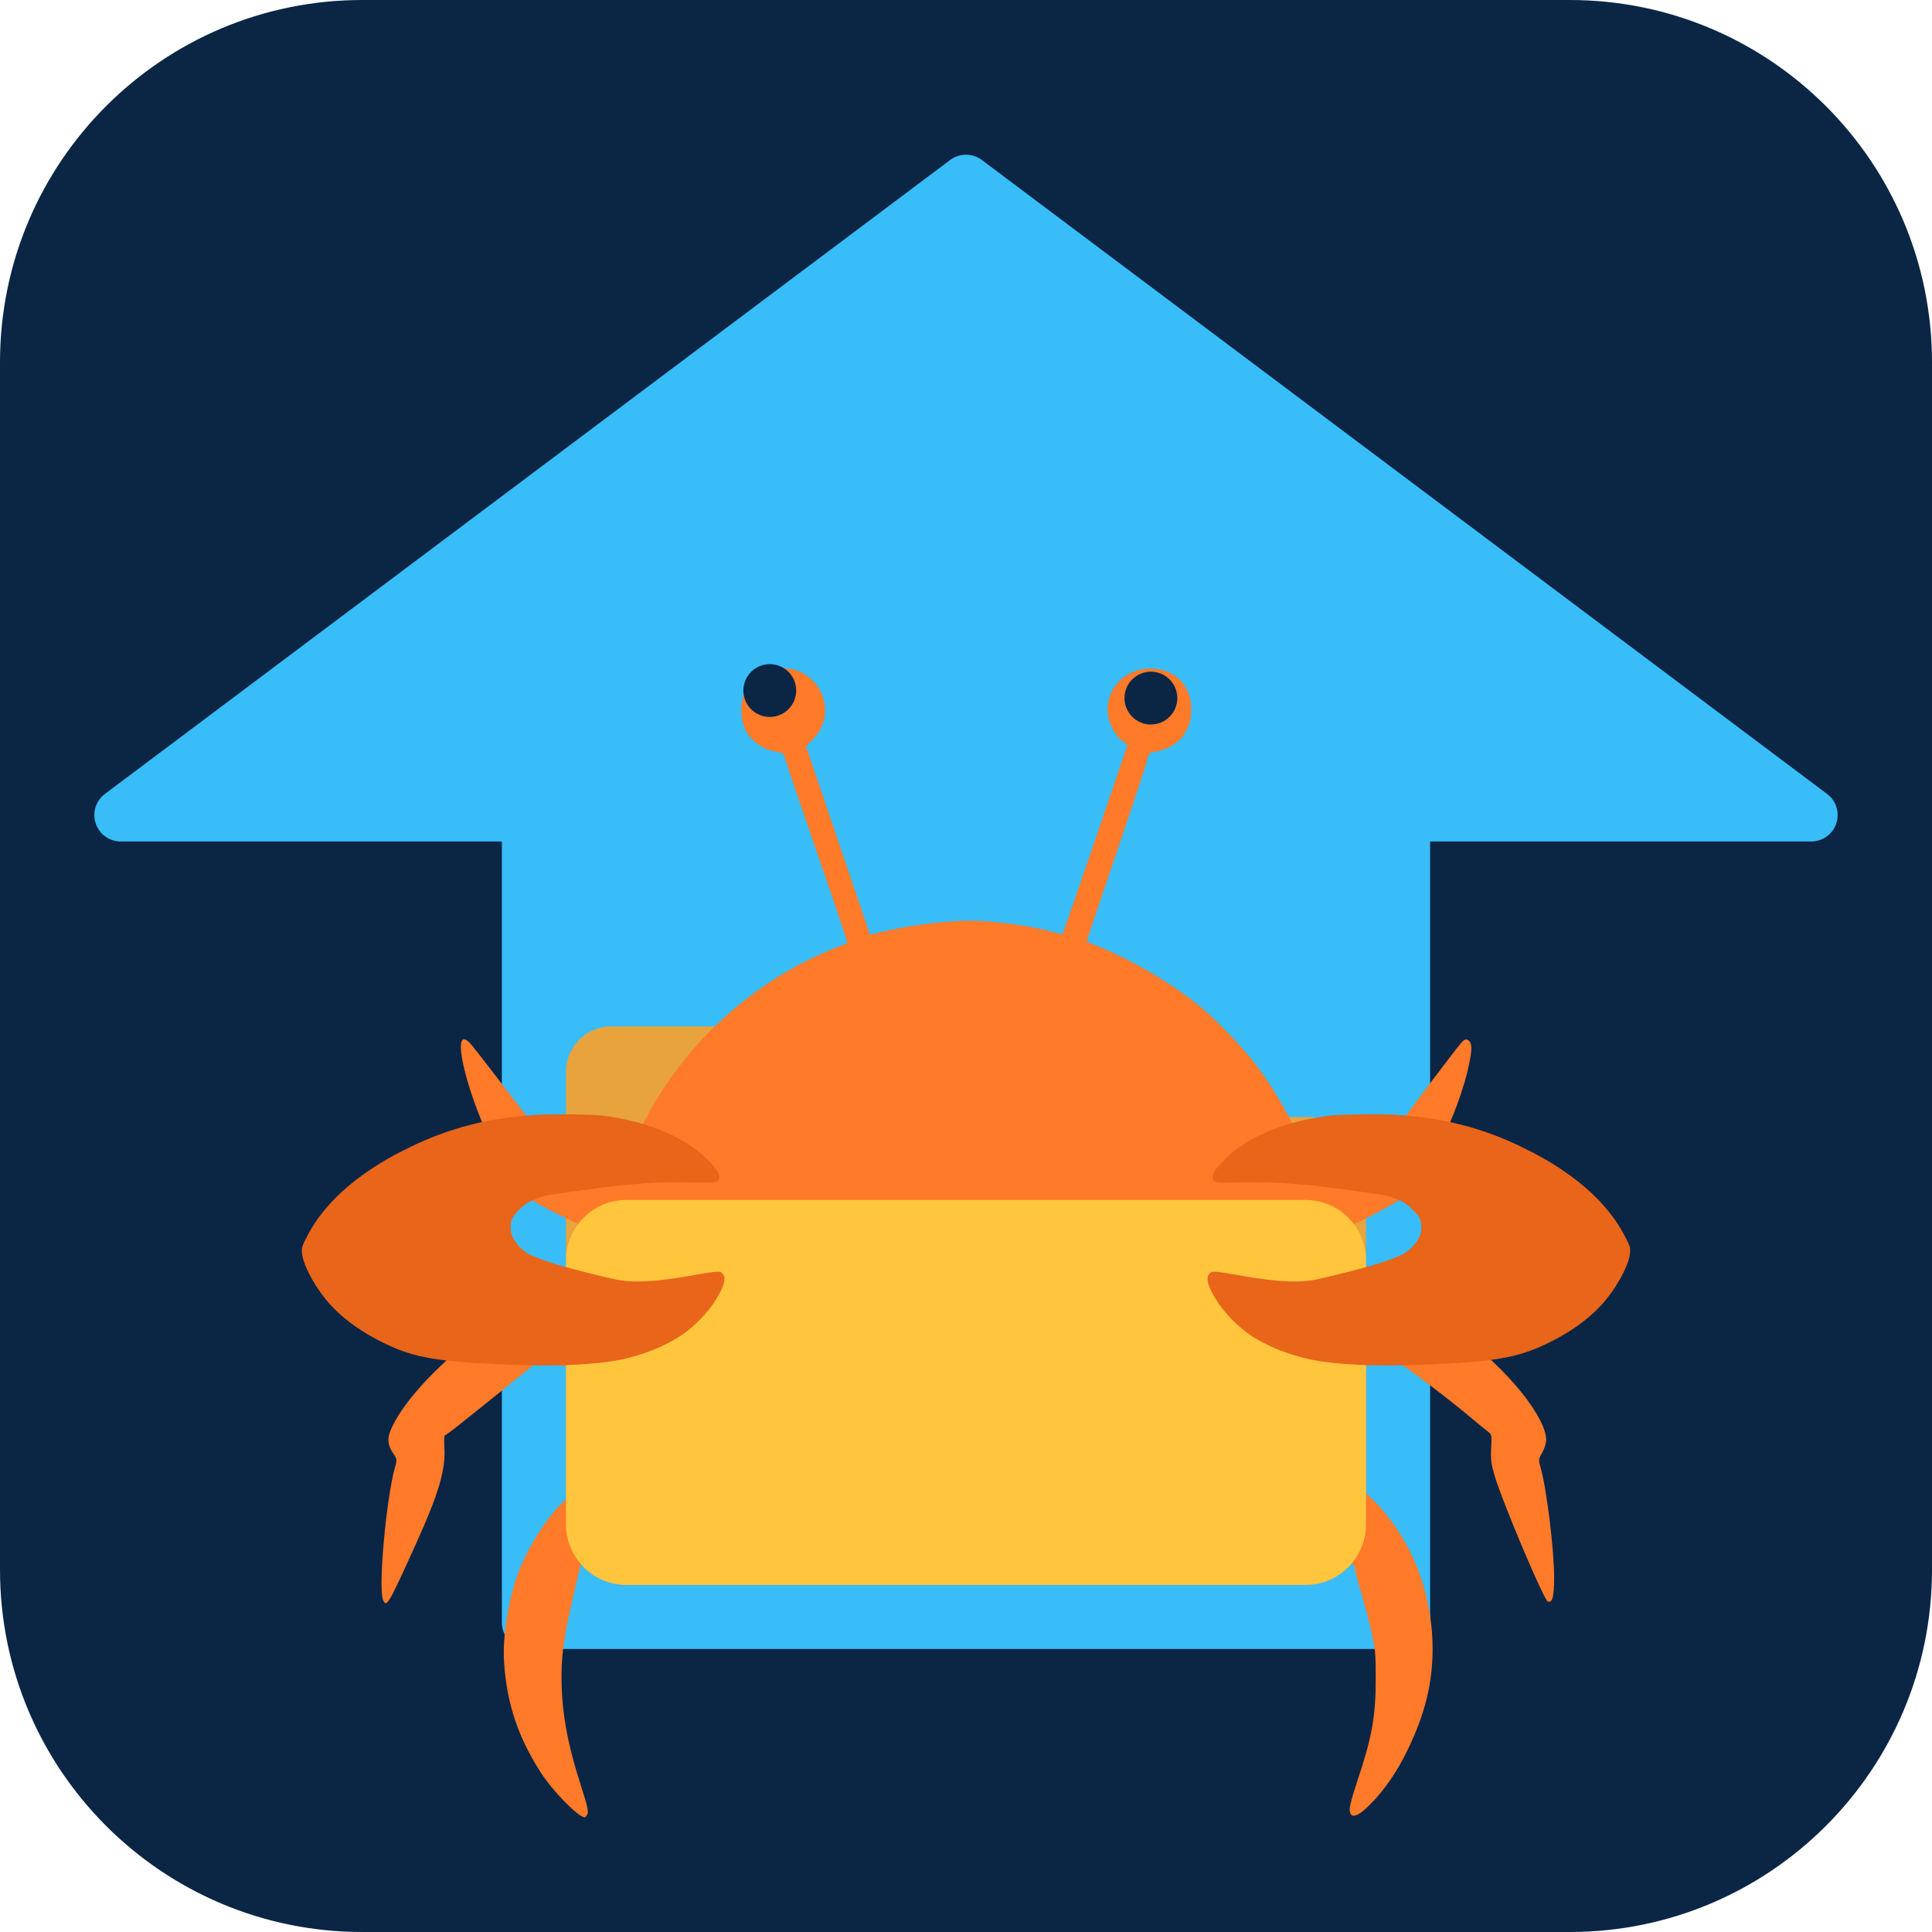
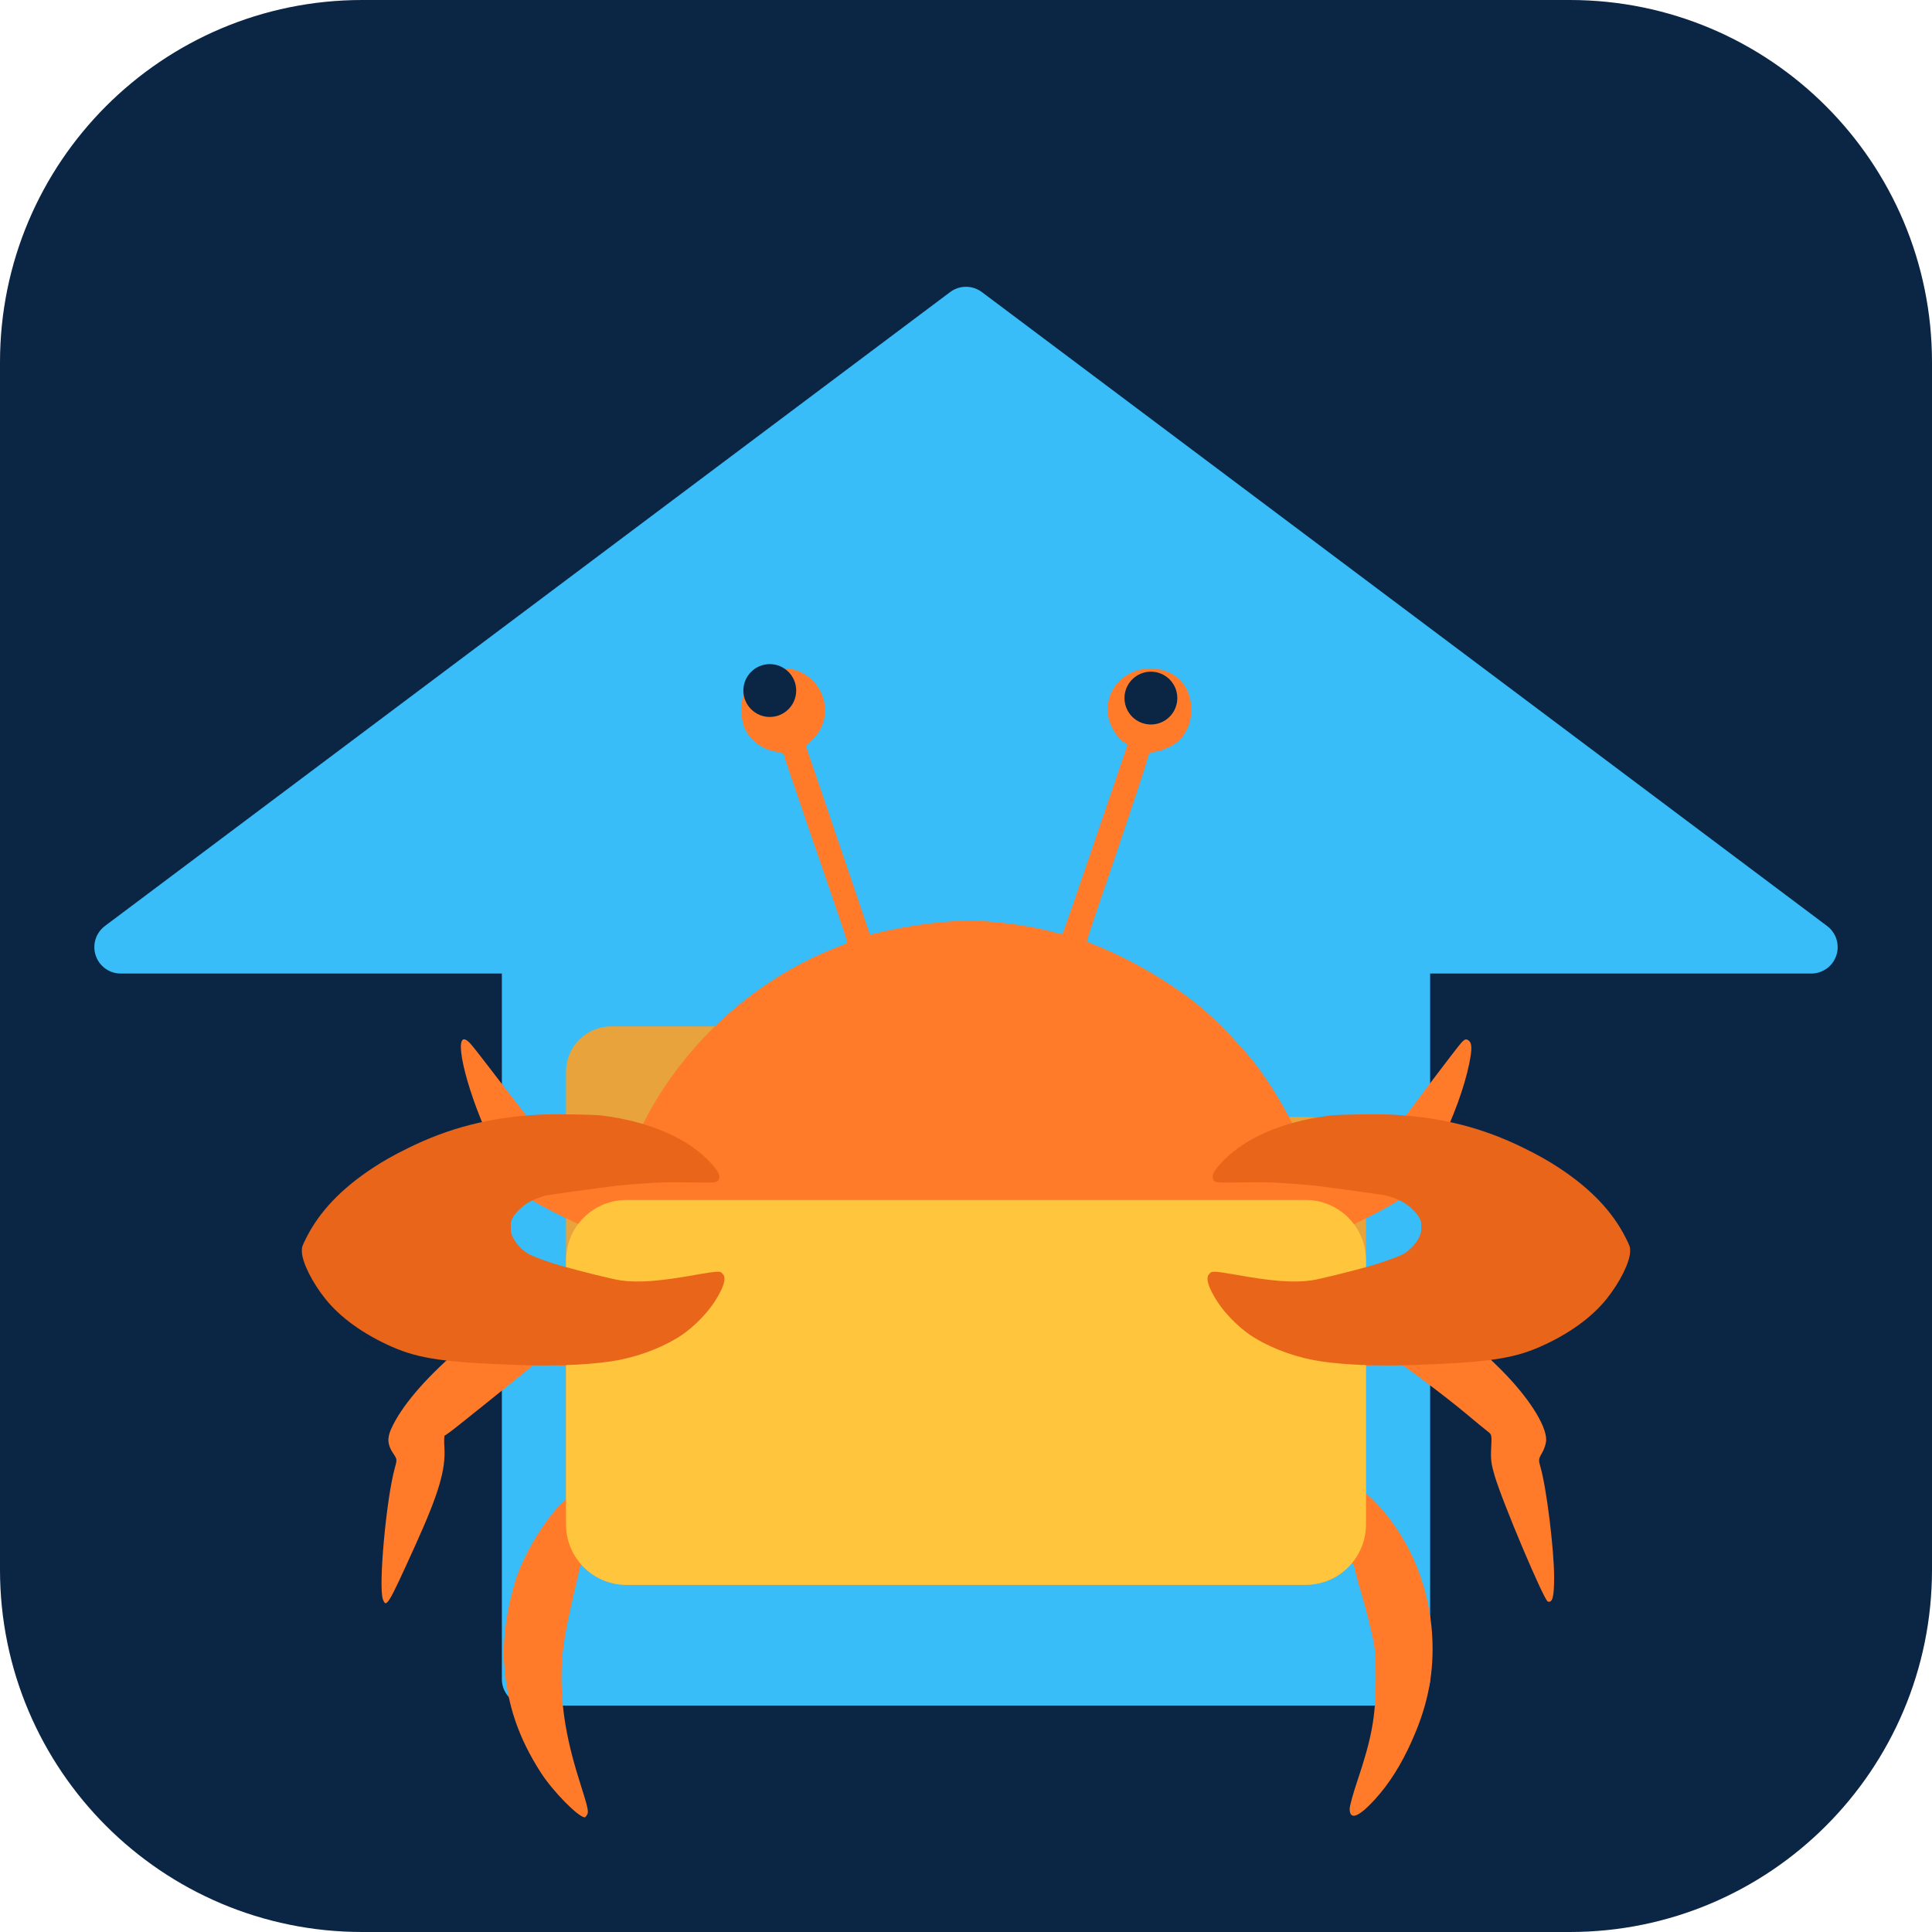
<svg xmlns="http://www.w3.org/2000/svg" viewBox="0 0 512 512" width="512" height="512">
  <rect x="0" y="0" width="512" height="512" rx="96" fill="#0B2545" />
-   <path d="M256 48 L480 216 H372 V430 H140 V216 H32 Z" fill="#38BDF8" stroke="#38BDF8" stroke-width="14" stroke-linejoin="round" />
+   <path d="M256 83 L480 251 H372 V445 H140 V251 H32 Z" fill="#38BDF8" stroke="#38BDF8" stroke-width="14" stroke-linejoin="round" />
  <rect x="150" y="272" width="92" height="40" rx="12" fill="#E8A33D" />
  <rect x="150" y="296" width="212" height="124" rx="16" fill="#E8A33D" />
  <g fill="#FF7A29" transform="translate(41.0,120.0) scale(0.42)">
    <path d="M 385.462 138.366 C 379.171 141.295, 372.670 148.536, 371.011 154.462 C 369.417 160.155, 370.091 169.384, 372.461 174.320 C 376.090 181.881, 383.914 187.478, 392.497 188.655 C 395.017 189, 397 189.805, 397 190.484 C 397 191.150, 405.365 215.951, 415.588 245.598 C 434.707 301.039, 437.365 309.029, 436.818 309.430 C 436.643 309.559, 433.800 310.711, 430.500 311.990 C 366.087 336.965, 313.856 392.911, 294.429 457.738 C 294.363 457.959, 275.367 448.061, 261.500 440.580 C 258.200 438.800, 253.025 436.357, 250 435.151 C 245.755 433.460, 243.998 432.083, 242.301 429.120 C 241.091 427.007, 235.910 419.929, 230.788 413.390 C 225.666 406.850, 217.024 395.650, 211.582 388.500 C 206.141 381.350, 200.550 374.262, 199.158 372.750 C 187.944 360.570, 193.332 391.879, 208.494 427 C 218.707 450.657, 225.407 461.394, 234.912 469.332 C 241.183 474.570, 272.891 490.027, 288.250 495.333 C 289.587 495.794, 290.002 497.066, 290.008 500.719 C 290.018 507.229, 291.548 516.507, 294.639 528.802 C 296.064 534.468, 297.065 539.223, 296.865 539.368 C 296.664 539.514, 290.200 539.240, 282.500 538.760 C 267.511 537.825, 247.349 538.411, 236.975 540.081 C 223.284 542.286, 210.353 549.727, 191 566.536 C 170.154 584.642, 155.713 601.648, 149.314 615.626 C 146.491 621.792, 146.838 626.009, 150.628 631.594 C 152.941 635.002, 152.972 635.294, 151.567 640.310 C 146.085 659.878, 141.017 715.653, 144.006 723.516 C 146.141 729.131, 147.301 727.193, 164.362 689.500 C 179.264 656.580, 183.691 641.674, 182.781 627.495 C 182.517 623.373, 182.638 620, 183.050 620 C 183.462 620, 187.584 616.962, 192.210 613.250 C 196.836 609.538, 205.319 602.753, 211.060 598.173 C 216.802 593.593, 225.853 586.280, 231.173 581.921 L 240.846 573.997 264.460 576.953 C 277.448 578.580, 294.618 580.466, 302.614 581.145 L 317.154 582.381 318.971 585.940 C 321.545 590.982, 331.523 604.808, 335.779 609.232 C 337.754 611.284, 339.174 613.113, 338.935 613.297 C 338.696 613.480, 330.721 617.537, 321.214 622.311 C 290.891 637.538, 263.891 654.938, 254.255 665.464 C 244.108 676.547, 232.734 695.965, 228.167 710 C 222.413 727.684, 219.444 748.299, 220.461 763.500 C 222.189 789.296, 229.299 810.516, 243.704 832.870 C 251.337 844.713, 267.380 861, 271.415 861 C 271.698 861, 272.411 860.101, 272.999 859.002 C 273.849 857.413, 273.043 853.808, 269.059 841.390 C 260.102 813.468, 256.639 793.916, 256.682 771.500 C 256.710 757.347, 258.484 745.638, 264.564 719.500 C 266.483 711.250, 268.250 703.585, 268.491 702.466 C 268.750 701.266, 270.793 699.527, 273.476 698.224 C 275.977 697.009, 286.612 690.397, 297.110 683.531 C 307.608 676.665, 321.891 668.157, 328.849 664.625 C 335.807 661.092, 348.047 654.887, 356.049 650.836 L 370.598 643.470 379.549 649.271 C 402.879 664.390, 434.871 677.472, 462.071 683.014 C 485.105 687.709, 520.167 689.441, 541.500 686.939 C 580.997 682.306, 615.172 670.020, 646.363 649.237 C 653.342 644.587, 657.666 642.290, 658.382 642.853 C 659.459 643.700, 664.647 646.473, 690.500 660.017 C 707.751 669.055, 732.751 684.426, 754.613 699.436 C 755.874 700.302, 756.977 702.452, 757.347 704.767 C 757.688 706.902, 759.348 713.115, 761.036 718.574 C 762.723 724.033, 765.524 734.575, 767.259 742 C 770.174 754.474, 770.416 756.868, 770.437 773.500 C 770.468 797.352, 768.037 810.718, 758.530 838.958 C 756.039 846.360, 754 853.871, 754 855.649 C 754 862.151, 758.426 861.308, 766.492 853.268 C 775.798 843.991, 783.798 832.427, 790.542 818.500 C 801.458 795.959, 806.241 776.706, 806.317 755 C 806.410 728.313, 798.661 701.559, 784.733 680.478 C 769.184 656.944, 754.138 645.561, 709.250 623.375 C 697.563 617.599, 688 612.695, 688 612.478 C 688 612.261, 691.188 608.128, 695.084 603.292 C 698.980 598.456, 703.811 591.740, 705.820 588.367 L 709.472 582.233 716.986 581.575 C 728.627 580.554, 783.374 573.959, 783.809 573.525 C 784.439 572.894, 814.562 595.480, 827 605.909 C 833.325 611.212, 839.675 616.433, 841.111 617.510 C 843.640 619.407, 843.708 619.736, 843.277 627.984 C 842.904 635.124, 843.260 637.951, 845.480 645.484 C 850.341 661.983, 876.568 724.023, 879.028 724.843 C 881.959 725.820, 883 721.812, 882.999 709.559 C 882.997 692.105, 878.237 653.429, 874.481 640.350 C 873.048 635.358, 873.079 635.066, 875.489 630.850 C 876.900 628.381, 877.981 624.891, 877.988 622.779 C 878.019 613.305, 866.398 595.344, 849.088 578.109 C 825.583 554.707, 807.960 542.774, 791.930 539.407 C 783.308 537.596, 759.702 537.090, 741.116 538.318 L 728.731 539.136 729.406 536.818 C 732.184 527.283, 735.128 512.017, 735.652 504.435 L 736.277 495.371 741.389 493.577 C 750.732 490.298, 778.394 476.259, 785.763 471.057 C 795.625 464.095, 800.293 457.750, 810.375 437.609 C 819.322 419.734, 826.445 400.196, 829.465 385.248 C 831.385 375.748, 831.211 372.147, 828.761 370.613 C 827.367 369.740, 826.546 370.018, 824.628 372.012 C 822.050 374.691, 787.478 420.457, 782.207 428.169 C 779.868 431.590, 778.145 433.016, 775.758 433.504 C 772.540 434.162, 743.599 449.626, 735.130 455.212 C 732.727 456.797, 730.670 457.960, 730.559 457.797 C 730.449 457.634, 729.815 455.050, 729.152 452.056 C 725.377 435.020, 709.458 404.776, 693.593 384.500 C 685.565 374.240, 669.933 357.989, 660.695 350.300 C 642.913 335.500, 618.065 320.704, 595.500 311.478 C 591.650 309.904, 588.351 308.515, 588.168 308.393 C 587.986 308.270, 591.514 297.444, 596.008 284.335 C 611.695 238.581, 624.748 199.461, 626.032 194.352 C 627.281 189.382, 627.467 189.182, 631.413 188.571 C 638.285 187.508, 645.704 183.296, 648.845 178.675 C 652.770 172.901, 654 168.759, 654 161.318 C 654 145.776, 642.098 135.080, 626.078 136.227 C 609.695 137.399, 598.429 151.934, 601.896 167.426 C 603.194 173.224, 607.404 179.908, 611.414 182.536 L 613.868 184.143 600.526 223.322 C 582.638 275.850, 573.194 303.140, 572.748 303.585 C 572.546 303.788, 569.257 303.076, 565.440 302.003 C 554.660 298.974, 534.798 296.042, 520.500 295.369 C 502.881 294.539, 476.355 297.768, 453.932 303.472 L 451.364 304.126 431.150 244.621 L 410.936 185.116 415.312 180.741 C 428.384 167.669, 424.127 145.822, 407 138.079 C 400.668 135.216, 391.978 135.331, 385.462 138.366" />
  </g>
  <rect x="150" y="318" width="212" height="102" rx="16" fill="#FFC53D" />
  <g fill="#E8651A" transform="translate(48.0,242.4) scale(0.1688)">
    <path d="M 560 314.076 C 483.768 318.510, 420.715 334.684, 356.694 366.225 C 333.385 377.708, 318.172 386.270, 301 397.568 C 251.168 430.355, 216.846 466.498, 196.195 507.934 C 189.792 520.783, 189.502 521.676, 189.552 528.434 C 189.676 545.154, 205.550 577.232, 226.700 603.500 C 250.292 632.801, 286.518 658.814, 331 678.393 C 373.978 697.310, 414.908 703.127, 533 707.103 C 593.897 709.153, 652.607 706.060, 688.500 698.910 C 724.745 691.690, 761.992 676.622, 787.500 658.859 C 805.650 646.221, 825.001 626.545, 836.697 608.837 C 847.111 593.069, 853 579.766, 853 572.009 C 853 567.919, 852.479 566.449, 850.077 563.766 C 847.288 560.649, 846.843 560.506, 840.327 560.629 C 836.572 560.700, 823.375 562.600, 811 564.851 C 751.886 575.603, 717.535 578.203, 689.358 574.057 C 677.568 572.323, 629.875 560.604, 597.352 551.451 C 579.354 546.386, 555.134 537.705, 546.841 533.347 C 536.604 527.968, 526.364 517.539, 521.342 507.378 C 517.738 500.085, 517.501 499.044, 517.509 490.552 C 517.517 482.525, 517.845 480.878, 520.400 476.006 C 523.819 469.485, 534.127 458.985, 542.500 453.493 C 550.506 448.242, 564.664 442.519, 574.500 440.559 C 581.318 439.200, 648.028 429.995, 683.500 425.519 C 689.550 424.755, 708.675 423.150, 726 421.951 C 753.305 420.062, 762.816 419.845, 797.420 420.324 C 840.024 420.913, 841.440 420.783, 843.970 416.055 C 847.006 410.383, 844.180 404.018, 833.067 391.500 C 798.020 352.020, 736.577 324.849, 661 315.409 C 645.952 313.529, 583.554 312.706, 560 314.076" />
  </g>
  <g fill="#E8651A" transform="translate(512,0) scale(-1,1) translate(48.0,242.4) scale(0.1688)">
    <path d="M 560 314.076 C 483.768 318.510, 420.715 334.684, 356.694 366.225 C 333.385 377.708, 318.172 386.270, 301 397.568 C 251.168 430.355, 216.846 466.498, 196.195 507.934 C 189.792 520.783, 189.502 521.676, 189.552 528.434 C 189.676 545.154, 205.550 577.232, 226.700 603.500 C 250.292 632.801, 286.518 658.814, 331 678.393 C 373.978 697.310, 414.908 703.127, 533 707.103 C 593.897 709.153, 652.607 706.060, 688.500 698.910 C 724.745 691.690, 761.992 676.622, 787.500 658.859 C 805.650 646.221, 825.001 626.545, 836.697 608.837 C 847.111 593.069, 853 579.766, 853 572.009 C 853 567.919, 852.479 566.449, 850.077 563.766 C 847.288 560.649, 846.843 560.506, 840.327 560.629 C 836.572 560.700, 823.375 562.600, 811 564.851 C 751.886 575.603, 717.535 578.203, 689.358 574.057 C 677.568 572.323, 629.875 560.604, 597.352 551.451 C 579.354 546.386, 555.134 537.705, 546.841 533.347 C 536.604 527.968, 526.364 517.539, 521.342 507.378 C 517.738 500.085, 517.501 499.044, 517.509 490.552 C 517.517 482.525, 517.845 480.878, 520.400 476.006 C 523.819 469.485, 534.127 458.985, 542.500 453.493 C 550.506 448.242, 564.664 442.519, 574.500 440.559 C 581.318 439.200, 648.028 429.995, 683.500 425.519 C 689.550 424.755, 708.675 423.150, 726 421.951 C 753.305 420.062, 762.816 419.845, 797.420 420.324 C 840.024 420.913, 841.440 420.783, 843.970 416.055 C 847.006 410.383, 844.180 404.018, 833.067 391.500 C 798.020 352.020, 736.577 324.849, 661 315.409 C 645.952 313.529, 583.554 312.706, 560 314.076" />
  </g>
  <circle cx="204" cy="183" r="7" fill="#0B2545" />
  <circle cx="305" cy="185" r="7" fill="#0B2545" />
</svg>
